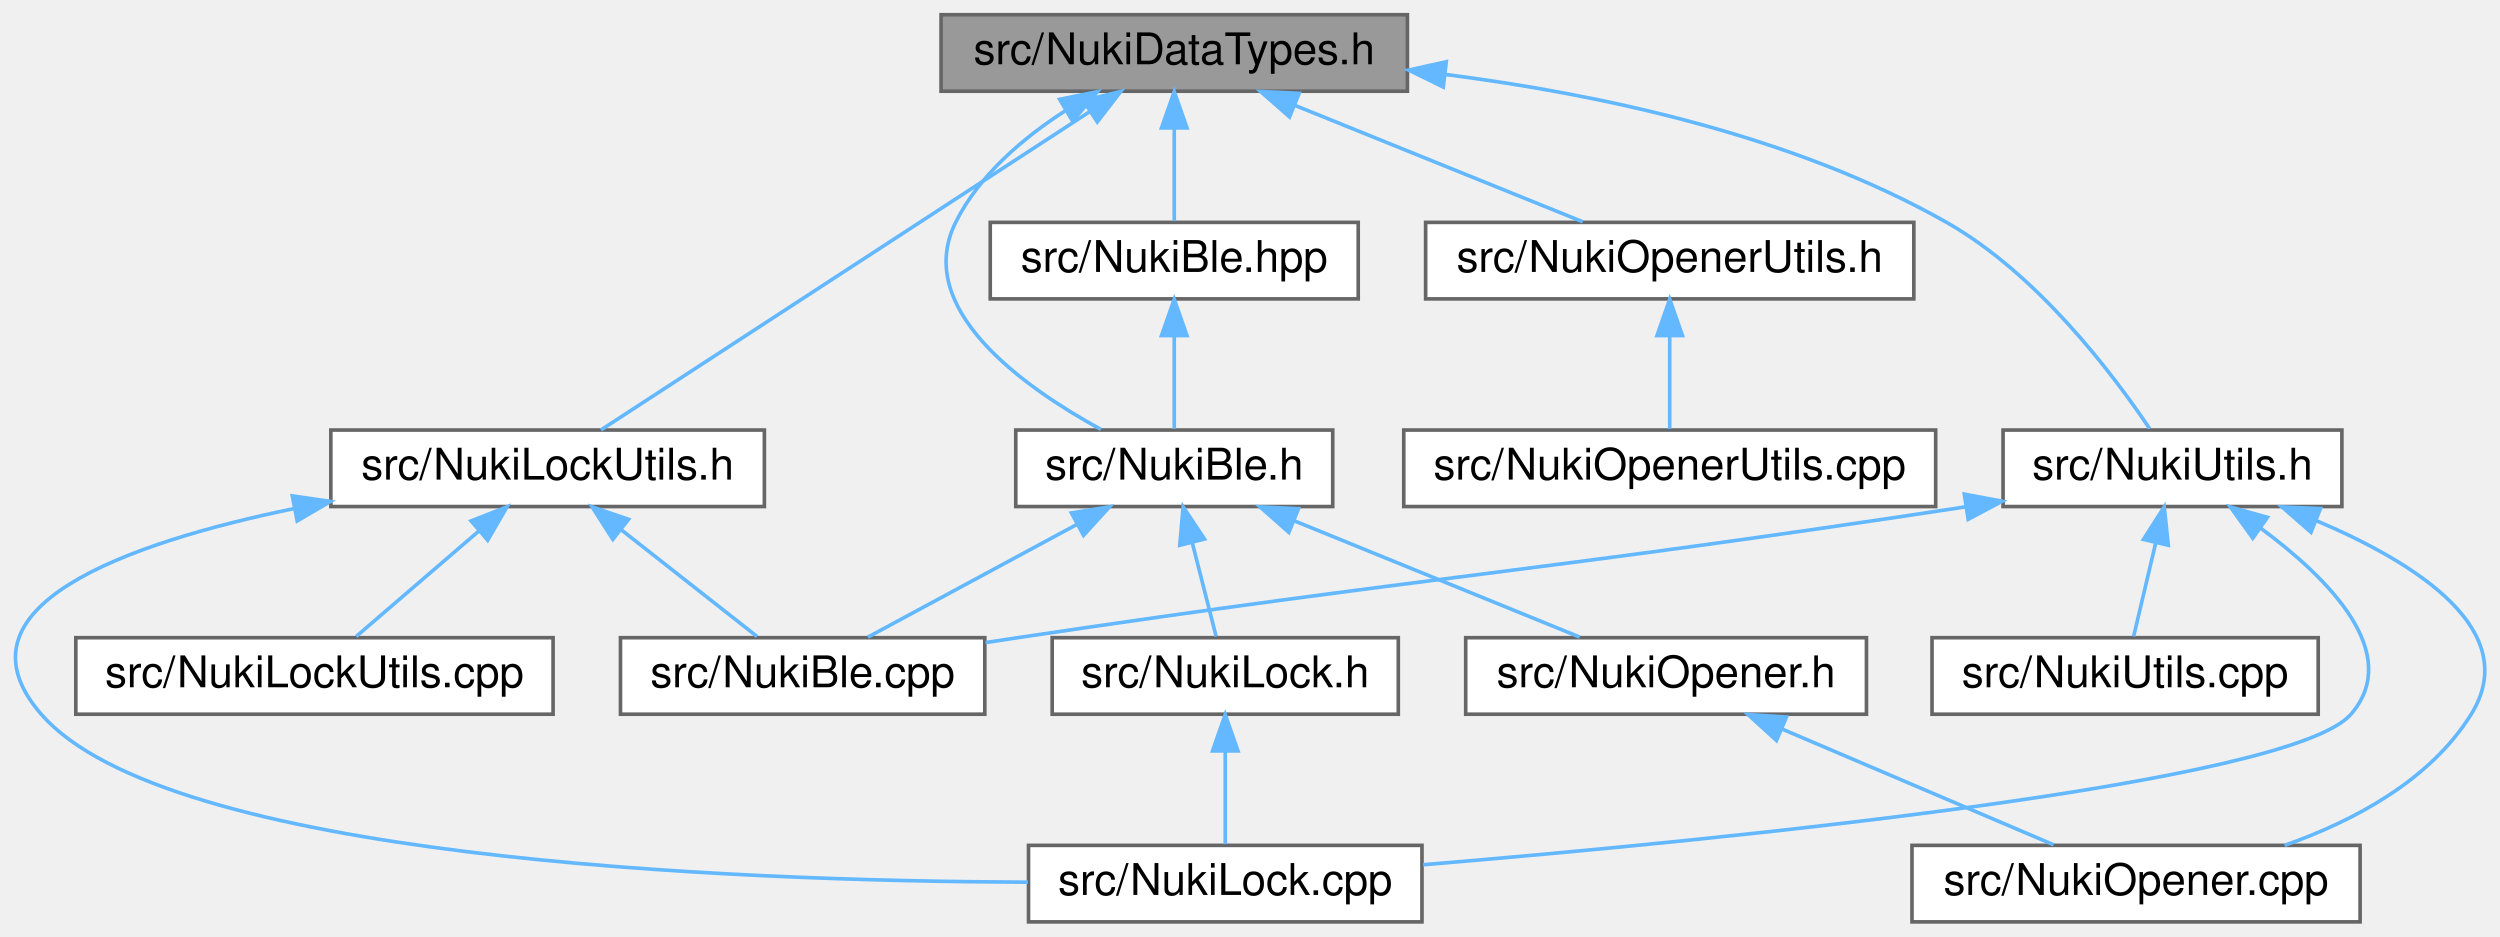
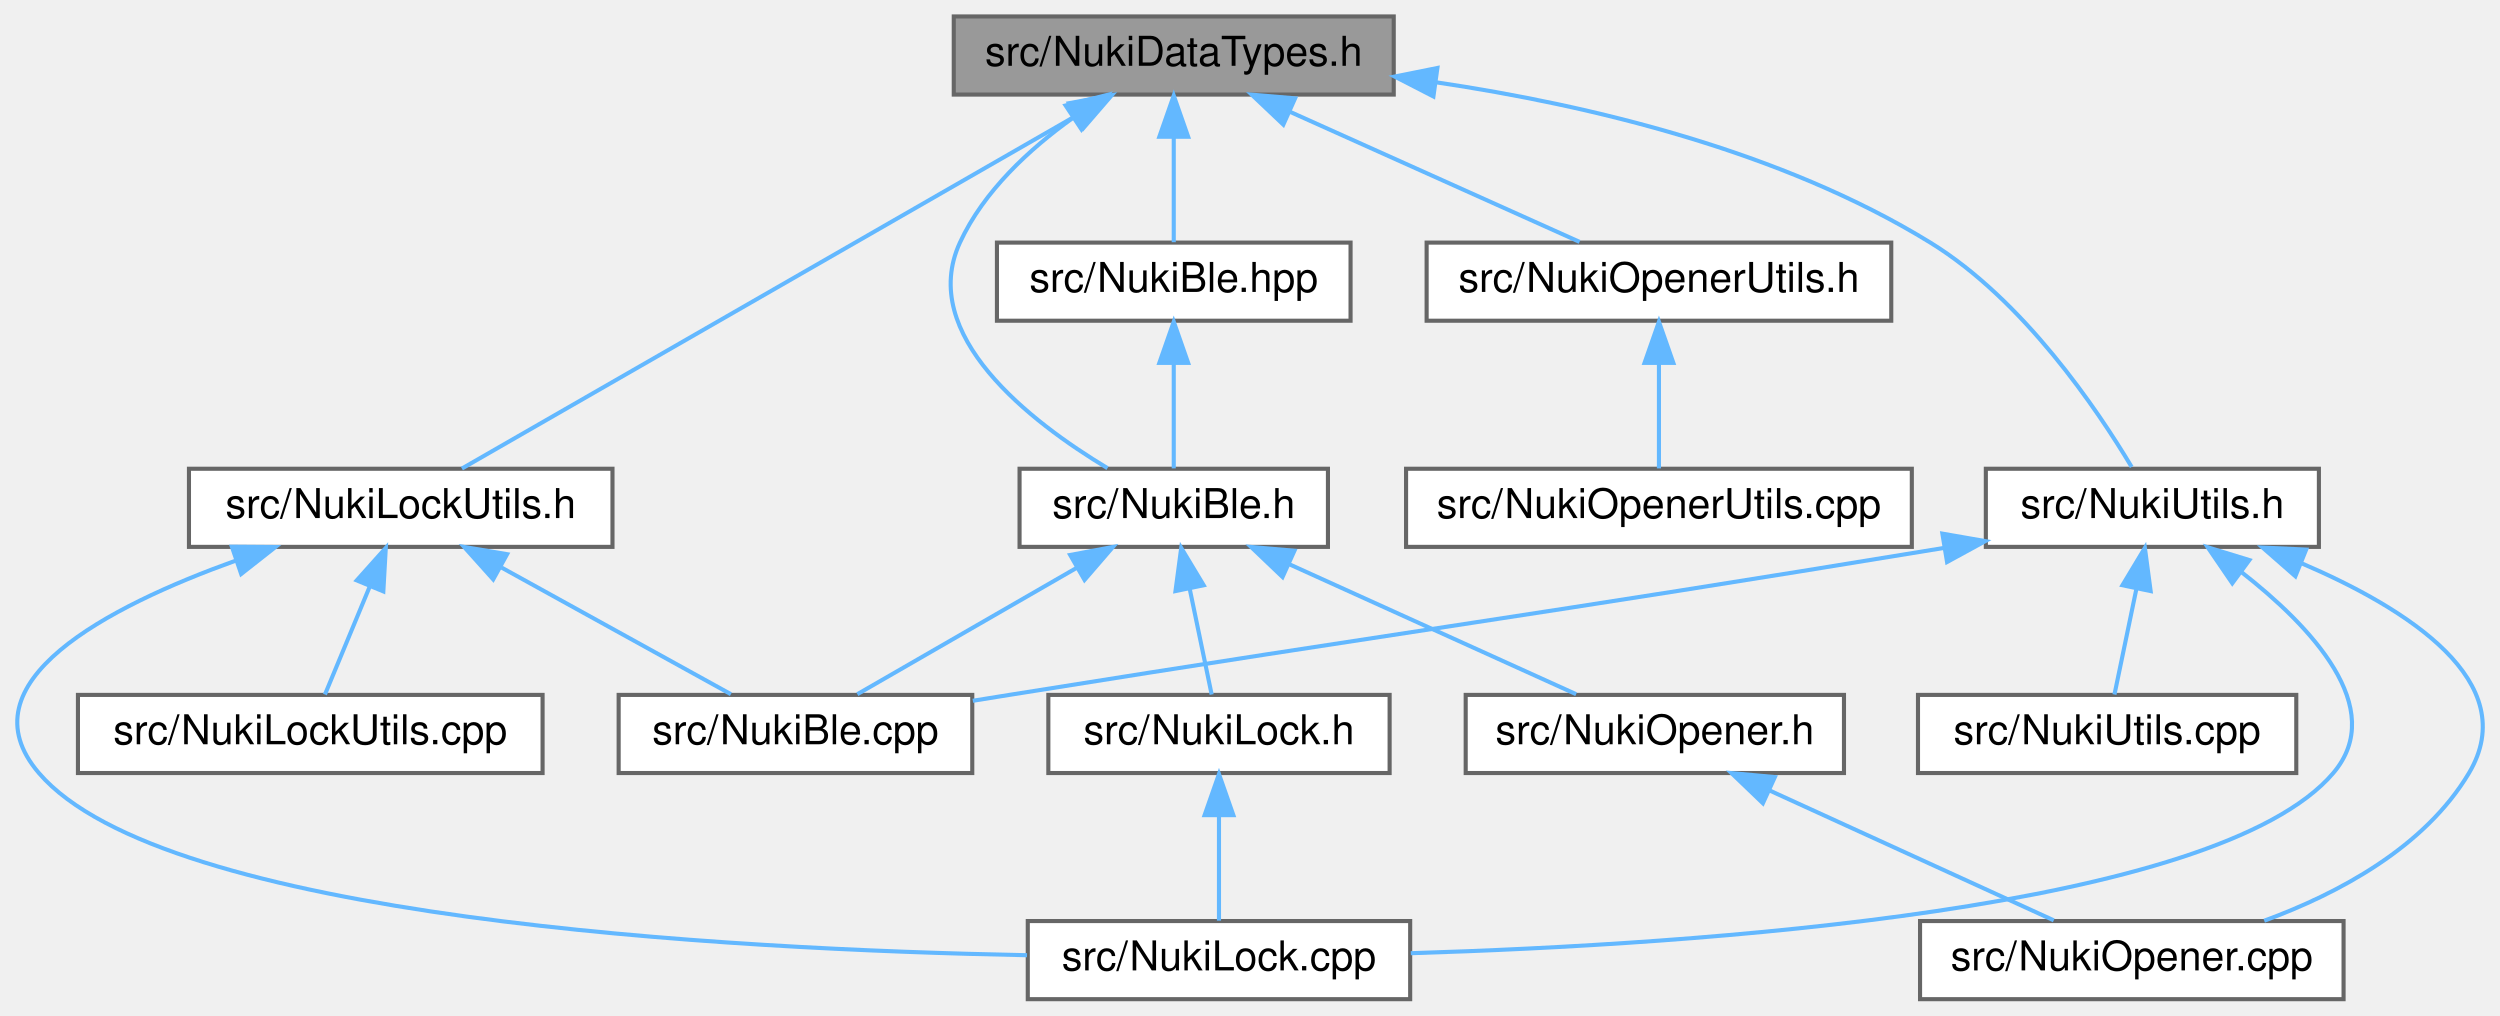
- <svg xmlns="http://www.w3.org/2000/svg" xmlns:xlink="http://www.w3.org/1999/xlink" width="686pt" height="257pt" viewBox="0.00 0.00 686.21 257.00">
-   <g id="graph0" class="graph" transform="scale(1 1) rotate(0) translate(4 253)">
+ <svg xmlns="http://www.w3.org/2000/svg" xmlns:xlink="http://www.w3.org/1999/xlink" width="608pt" height="247pt" viewBox="0.00 0.00 607.97 247.00">
+   <g id="graph0" class="graph" transform="scale(1 1) rotate(0) translate(4 243)">
    <g id="node1" class="node">
      <g id="a_node1">
        <a xlink:title=" ">
-           <polygon fill="#999999" stroke="#666666" points="382.31,-249 254.31,-249 254.31,-228 382.31,-228 382.31,-249" />
-           <text text-anchor="middle" x="318.31" y="-235.4" font-family="Helvetica,sans-Serif" font-size="12.00">src/NukiDataTypes.h</text>
+           <polygon fill="#999999" stroke="#666666" points="334.94,-239 227.94,-239 227.94,-220 334.94,-220 334.94,-239" />
+           <text text-anchor="middle" x="281.44" y="-227" font-family="Helvetica,sans-Serif" font-size="10.00">src/NukiDataTypes.h</text>
        </a>
      </g>
    </g>
    <g id="node2" class="node">
      <g id="a_node2">
        <a xlink:href="_nuki_ble_8h.html" target="_top" xlink:title=" ">
-           <polygon fill="white" stroke="#666666" points="361.81,-135 274.81,-135 274.81,-114 361.81,-114 361.81,-135" />
-           <text text-anchor="middle" x="318.31" y="-121.4" font-family="Helvetica,sans-Serif" font-size="12.00">src/NukiBle.h</text>
+           <polygon fill="white" stroke="#666666" points="318.94,-129 243.94,-129 243.94,-110 318.94,-110 318.94,-129" />
+           <text text-anchor="middle" x="281.44" y="-117" font-family="Helvetica,sans-Serif" font-size="10.00">src/NukiBle.h</text>
        </a>
      </g>
    </g>
    <g id="edge1" class="edge">
-       <path fill="none" stroke="#63b8ff" d="M288.51,-222.71C276.86,-215.23 264.76,-204.97 258.31,-192 246.62,-168.46 276.52,-147.02 298.18,-135.17" />
-       <polygon fill="#63b8ff" stroke="#63b8ff" points="286.85,-225.79 297.24,-227.87 290.42,-219.77 286.85,-225.79" />
+       <path fill="none" stroke="#63b8ff" d="M256.86,-214.29C246.35,-206.76 235.19,-196.48 229.44,-184 219.13,-161.61 246.5,-140.48 265.33,-129.14" />
+       <polygon fill="#63b8ff" stroke="#63b8ff" points="255.14,-217.35 265.41,-219.95 259.01,-211.51 255.14,-217.35" />
    </g>
    <g id="node8" class="node">
      <g id="a_node8">
        <a xlink:href="_nuki_ble_8hpp.html" target="_top" xlink:title=" ">
-           <polygon fill="white" stroke="#666666" points="368.81,-192 267.81,-192 267.81,-171 368.81,-171 368.81,-192" />
-           <text text-anchor="middle" x="318.31" y="-178.4" font-family="Helvetica,sans-Serif" font-size="12.00">src/NukiBle.hpp</text>
+           <polygon fill="white" stroke="#666666" points="324.44,-184 238.44,-184 238.44,-165 324.44,-165 324.44,-184" />
+           <text text-anchor="middle" x="281.44" y="-172" font-family="Helvetica,sans-Serif" font-size="10.00">src/NukiBle.hpp</text>
        </a>
      </g>
    </g>
    <g id="edge7" class="edge">
-       <path fill="none" stroke="#63b8ff" d="M318.31,-217.86C318.31,-209.2 318.31,-199.42 318.31,-192.34" />
-       <polygon fill="#63b8ff" stroke="#63b8ff" points="314.81,-217.92 318.31,-227.92 321.81,-217.92 314.81,-217.92" />
+       <path fill="none" stroke="#63b8ff" d="M281.44,-209.66C281.44,-200.93 281.44,-190.99 281.44,-184.09" />
+       <polygon fill="#63b8ff" stroke="#63b8ff" points="277.94,-209.75 281.44,-219.75 284.94,-209.75 277.94,-209.75" />
    </g>
    <g id="node9" class="node">
      <g id="a_node9">
        <a xlink:href="_nuki_lock_utils_8h.html" target="_top" xlink:title=" ">
-           <polygon fill="white" stroke="#666666" points="205.81,-135 86.81,-135 86.81,-114 205.81,-114 205.81,-135" />
-           <text text-anchor="middle" x="146.31" y="-121.4" font-family="Helvetica,sans-Serif" font-size="12.00">src/NukiLockUtils.h</text>
+           <polygon fill="white" stroke="#666666" points="144.94,-129 41.94,-129 41.94,-110 144.94,-110 144.94,-129" />
+           <text text-anchor="middle" x="93.44" y="-117" font-family="Helvetica,sans-Serif" font-size="10.00">src/NukiLockUtils.h</text>
        </a>
      </g>
    </g>
    <g id="edge9" class="edge">
-       <path fill="none" stroke="#63b8ff" d="M295.25,-222.48C259.28,-199.06 190.87,-154.51 160.94,-135.02" />
-       <polygon fill="#63b8ff" stroke="#63b8ff" points="293.36,-225.43 303.65,-227.95 297.18,-219.56 293.36,-225.43" />
+       <path fill="none" stroke="#63b8ff" d="M257.69,-214.86C218.36,-192.26 140.81,-147.71 108.32,-129.05" />
+       <polygon fill="#63b8ff" stroke="#63b8ff" points="255.96,-217.9 266.37,-219.84 259.45,-211.83 255.96,-217.9" />
    </g>
    <g id="node11" class="node">
      <g id="a_node11">
        <a xlink:href="_nuki_opener_utils_8h.html" target="_top" xlink:title=" ">
-           <polygon fill="white" stroke="#666666" points="521.31,-192 387.31,-192 387.31,-171 521.31,-171 521.31,-192" />
-           <text text-anchor="middle" x="454.31" y="-178.4" font-family="Helvetica,sans-Serif" font-size="12.00">src/NukiOpenerUtils.h</text>
+           <polygon fill="white" stroke="#666666" points="455.94,-184 342.94,-184 342.94,-165 455.94,-165 455.94,-184" />
+           <text text-anchor="middle" x="399.44" y="-172" font-family="Helvetica,sans-Serif" font-size="10.00">src/NukiOpenerUtils.h</text>
        </a>
      </g>
    </g>
    <g id="edge13" class="edge">
-       <path fill="none" stroke="#63b8ff" d="M351.58,-224.05C375.99,-214.17 408.57,-201 430.44,-192.16" />
-       <polygon fill="#63b8ff" stroke="#63b8ff" points="349.96,-220.93 342,-227.92 352.59,-227.42 349.96,-220.93" />
+       <path fill="none" stroke="#63b8ff" d="M309.79,-215.77C331.56,-205.99 361.03,-192.75 380.14,-184.17" />
+       <polygon fill="#63b8ff" stroke="#63b8ff" points="308.09,-212.69 300.4,-219.98 310.95,-219.08 308.09,-212.69" />
    </g>
    <g id="node13" class="node">
      <g id="a_node13">
        <a xlink:href="_nuki_utils_8h.html" target="_top" xlink:title=" ">
-           <polygon fill="white" stroke="#666666" points="638.81,-135 545.81,-135 545.81,-114 638.81,-114 638.81,-135" />
-           <text text-anchor="middle" x="592.31" y="-121.4" font-family="Helvetica,sans-Serif" font-size="12.00">src/NukiUtils.h</text>
+           <polygon fill="white" stroke="#666666" points="559.94,-129 478.94,-129 478.94,-110 559.94,-110 559.94,-129" />
+           <text text-anchor="middle" x="519.44" y="-117" font-family="Helvetica,sans-Serif" font-size="10.00">src/NukiUtils.h</text>
        </a>
      </g>
    </g>
    <g id="edge15" class="edge">
-       <path fill="none" stroke="#63b8ff" d="M392.66,-232.61C435.22,-227.18 488.33,-215.81 530.31,-192 555.3,-177.83 576.1,-150.2 586.03,-135.4" />
-       <polygon fill="#63b8ff" stroke="#63b8ff" points="392.16,-229.14 382.64,-233.8 392.98,-236.09 392.16,-229.14" />
+       <path fill="none" stroke="#63b8ff" d="M345.41,-222.96C382.65,-217.41 429.24,-206.28 465.44,-184 488.12,-170.04 506.09,-143.35 514.41,-129.43" />
+       <polygon fill="#63b8ff" stroke="#63b8ff" points="344.59,-219.54 335.17,-224.38 345.56,-226.47 344.59,-219.54" />
    </g>
    <g id="node3" class="node">
      <g id="a_node3">
        <a xlink:href="_nuki_ble_8cpp.html" target="_top" xlink:title=" ">
-           <polygon fill="white" stroke="#666666" points="266.31,-78 166.31,-78 166.31,-57 266.31,-57 266.31,-78" />
-           <text text-anchor="middle" x="216.31" y="-64.4" font-family="Helvetica,sans-Serif" font-size="12.00">src/NukiBle.cpp</text>
+           <polygon fill="white" stroke="#666666" points="232.44,-74 146.44,-74 146.44,-55 232.44,-55 232.44,-74" />
+           <text text-anchor="middle" x="189.44" y="-62" font-family="Helvetica,sans-Serif" font-size="10.00">src/NukiBle.cpp</text>
        </a>
      </g>
    </g>
    <g id="edge2" class="edge">
-       <path fill="none" stroke="#63b8ff" d="M291.64,-109.12C273.54,-99.36 250.11,-86.72 234.22,-78.16" />
-       <polygon fill="#63b8ff" stroke="#63b8ff" points="290.08,-112.25 300.55,-113.92 293.41,-106.09 290.08,-112.25" />
+       <path fill="none" stroke="#63b8ff" d="M257.95,-104.97C241.13,-95.28 218.99,-82.52 204.49,-74.17" />
+       <polygon fill="#63b8ff" stroke="#63b8ff" points="256.25,-108.03 266.66,-109.98 259.74,-101.96 256.25,-108.03" />
    </g>
    <g id="node4" class="node">
      <g id="a_node4">
        <a xlink:href="_nuki_lock_8h.html" target="_top" xlink:title=" ">
-           <polygon fill="white" stroke="#666666" points="379.81,-78 284.81,-78 284.81,-57 379.81,-57 379.81,-78" />
-           <text text-anchor="middle" x="332.31" y="-64.4" font-family="Helvetica,sans-Serif" font-size="12.00">src/NukiLock.h</text>
+           <polygon fill="white" stroke="#666666" points="333.94,-74 250.94,-74 250.94,-55 333.94,-55 333.94,-74" />
+           <text text-anchor="middle" x="292.44" y="-62" font-family="Helvetica,sans-Serif" font-size="10.00">src/NukiLock.h</text>
        </a>
      </g>
    </g>
    <g id="edge3" class="edge">
-       <path fill="none" stroke="#63b8ff" d="M323.24,-104.14C325.46,-95.42 327.99,-85.5 329.81,-78.34" />
-       <polygon fill="#63b8ff" stroke="#63b8ff" points="319.83,-103.37 320.75,-113.92 326.61,-105.09 319.83,-103.37" />
+       <path fill="none" stroke="#63b8ff" d="M285.29,-99.95C287.12,-91.15 289.21,-81.06 290.66,-74.09" />
+       <polygon fill="#63b8ff" stroke="#63b8ff" points="281.86,-99.25 283.26,-109.75 288.72,-100.67 281.86,-99.25" />
    </g>
    <g id="node6" class="node">
      <g id="a_node6">
        <a xlink:href="_nuki_opener_8h.html" target="_top" xlink:title=" ">
-           <polygon fill="white" stroke="#666666" points="508.31,-78 398.31,-78 398.31,-57 508.31,-57 508.31,-78" />
-           <text text-anchor="middle" x="453.31" y="-64.4" font-family="Helvetica,sans-Serif" font-size="12.00">src/NukiOpener.h</text>
+           <polygon fill="white" stroke="#666666" points="444.44,-74 352.44,-74 352.44,-55 444.44,-55 444.44,-74" />
+           <text text-anchor="middle" x="398.44" y="-62" font-family="Helvetica,sans-Serif" font-size="10.00">src/NukiOpener.h</text>
        </a>
      </g>
    </g>
    <g id="edge5" class="edge">
-       <path fill="none" stroke="#63b8ff" d="M351.34,-110.05C375.57,-100.17 407.91,-87 429.62,-78.16" />
-       <polygon fill="#63b8ff" stroke="#63b8ff" points="349.77,-106.91 341.83,-113.92 352.41,-113.39 349.77,-106.91" />
+       <path fill="none" stroke="#63b8ff" d="M309.55,-105.77C331.13,-95.99 360.35,-82.75 379.3,-74.17" />
+       <polygon fill="#63b8ff" stroke="#63b8ff" points="307.9,-102.67 300.24,-109.98 310.79,-109.05 307.9,-102.67" />
    </g>
    <g id="node5" class="node">
      <g id="a_node5">
        <a xlink:href="_nuki_lock_8cpp.html" target="_top" xlink:title=" ">
-           <polygon fill="white" stroke="#666666" points="386.31,-21 278.31,-21 278.31,0 386.31,0 386.31,-21" />
-           <text text-anchor="middle" x="332.31" y="-7.4" font-family="Helvetica,sans-Serif" font-size="12.00">src/NukiLock.cpp</text>
+           <polygon fill="white" stroke="#666666" points="338.94,-19 245.94,-19 245.94,0 338.94,0 338.94,-19" />
+           <text text-anchor="middle" x="292.44" y="-7" font-family="Helvetica,sans-Serif" font-size="10.00">src/NukiLock.cpp</text>
        </a>
      </g>
    </g>
    <g id="edge4" class="edge">
-       <path fill="none" stroke="#63b8ff" d="M332.31,-46.86C332.31,-38.2 332.31,-28.42 332.31,-21.34" />
-       <polygon fill="#63b8ff" stroke="#63b8ff" points="328.81,-46.92 332.31,-56.92 335.81,-46.92 328.81,-46.92" />
+       <path fill="none" stroke="#63b8ff" d="M292.44,-44.66C292.44,-35.93 292.44,-25.99 292.44,-19.09" />
+       <polygon fill="#63b8ff" stroke="#63b8ff" points="288.94,-44.75 292.44,-54.75 295.94,-44.75 288.94,-44.75" />
    </g>
    <g id="node7" class="node">
      <g id="a_node7">
        <a xlink:href="_nuki_opener_8cpp.html" target="_top" xlink:title=" ">
-           <polygon fill="white" stroke="#666666" points="643.81,-21 520.81,-21 520.81,0 643.81,0 643.81,-21" />
-           <text text-anchor="middle" x="582.31" y="-7.4" font-family="Helvetica,sans-Serif" font-size="12.00">src/NukiOpener.cpp</text>
+           <polygon fill="white" stroke="#666666" points="565.94,-19 462.94,-19 462.94,0 565.94,0 565.94,-19" />
+           <text text-anchor="middle" x="514.44" y="-7" font-family="Helvetica,sans-Serif" font-size="10.00">src/NukiOpener.cpp</text>
        </a>
      </g>
    </g>
    <g id="edge6" class="edge">
-       <path fill="none" stroke="#63b8ff" d="M485.18,-52.91C508.3,-43.06 539.02,-29.96 559.67,-21.16" />
-       <polygon fill="#63b8ff" stroke="#63b8ff" points="483.61,-49.78 475.78,-56.92 486.36,-56.22 483.61,-49.78" />
+       <path fill="none" stroke="#63b8ff" d="M426.31,-50.77C447.71,-40.99 476.68,-27.75 495.46,-19.17" />
+       <polygon fill="#63b8ff" stroke="#63b8ff" points="424.72,-47.65 417.08,-54.98 427.63,-54.01 424.72,-47.65" />
    </g>
    <g id="edge8" class="edge">
-       <path fill="none" stroke="#63b8ff" d="M318.31,-160.86C318.31,-152.2 318.31,-142.42 318.31,-135.34" />
-       <polygon fill="#63b8ff" stroke="#63b8ff" points="314.81,-160.92 318.31,-170.92 321.81,-160.92 314.81,-160.92" />
+       <path fill="none" stroke="#63b8ff" d="M281.44,-154.66C281.44,-145.93 281.44,-135.99 281.44,-129.09" />
+       <polygon fill="#63b8ff" stroke="#63b8ff" points="277.94,-154.75 281.44,-164.75 284.94,-154.75 277.94,-154.75" />
    </g>
    <g id="edge10" class="edge">
-       <path fill="none" stroke="#63b8ff" d="M166.65,-107.52C178.66,-98.09 193.48,-86.44 203.79,-78.34" />
-       <polygon fill="#63b8ff" stroke="#63b8ff" points="164.21,-104.99 158.51,-113.92 168.53,-110.49 164.21,-104.99" />
+       <path fill="none" stroke="#63b8ff" d="M117.96,-104.97C135.5,-95.28 158.61,-82.52 173.74,-74.17" />
+       <polygon fill="#63b8ff" stroke="#63b8ff" points="115.93,-102.09 108.86,-109.98 119.31,-108.22 115.93,-102.09" />
    </g>
    <g id="edge11" class="edge">
-       <path fill="none" stroke="#63b8ff" d="M76.84,-113.47C30.26,-103.87 -18.25,-86.4 7.31,-57 41.76,-17.4 194.97,-11.23 278.15,-10.89" />
-       <polygon fill="#63b8ff" stroke="#63b8ff" points="76.23,-116.92 86.72,-115.4 77.57,-110.05 76.23,-116.92" />
+       <path fill="none" stroke="#63b8ff" d="M53.43,-106.7C22.06,-95.44 -13.39,-76.98 5.44,-55 35.83,-19.54 172.52,-12.1 245.76,-10.69" />
+       <polygon fill="#63b8ff" stroke="#63b8ff" points="52.38,-110.04 62.97,-109.96 54.64,-103.41 52.38,-110.04" />
    </g>
    <g id="node10" class="node">
      <g id="a_node10">
        <a xlink:href="_nuki_lock_utils_8cpp.html" target="_top" xlink:title=" ">
-           <polygon fill="white" stroke="#666666" points="147.81,-78 16.81,-78 16.81,-57 147.81,-57 147.81,-78" />
-           <text text-anchor="middle" x="82.31" y="-64.4" font-family="Helvetica,sans-Serif" font-size="12.00">src/NukiLockUtils.cpp</text>
+           <polygon fill="white" stroke="#666666" points="127.94,-74 14.94,-74 14.94,-55 127.94,-55 127.94,-74" />
+           <text text-anchor="middle" x="71.44" y="-62" font-family="Helvetica,sans-Serif" font-size="10.00">src/NukiLockUtils.cpp</text>
        </a>
      </g>
    </g>
    <g id="edge12" class="edge">
-       <path fill="none" stroke="#63b8ff" d="M127.4,-107.25C116.48,-97.86 103.1,-86.36 93.77,-78.34" />
-       <polygon fill="#63b8ff" stroke="#63b8ff" points="125.3,-110.06 135.17,-113.92 129.86,-104.75 125.3,-110.06" />
+       <path fill="none" stroke="#63b8ff" d="M85.86,-100.24C82.18,-91.37 77.93,-81.14 75.01,-74.09" />
+       <polygon fill="#63b8ff" stroke="#63b8ff" points="82.74,-101.85 89.81,-109.75 89.21,-99.17 82.74,-101.85" />
    </g>
    <g id="node12" class="node">
      <g id="a_node12">
        <a xlink:href="_nuki_opener_utils_8cpp.html" target="_top" xlink:title=" ">
-           <polygon fill="white" stroke="#666666" points="527.31,-135 381.31,-135 381.31,-114 527.31,-114 527.31,-135" />
-           <text text-anchor="middle" x="454.31" y="-121.4" font-family="Helvetica,sans-Serif" font-size="12.00">src/NukiOpenerUtils.cpp</text>
+           <polygon fill="white" stroke="#666666" points="460.94,-129 337.94,-129 337.94,-110 460.94,-110 460.94,-129" />
+           <text text-anchor="middle" x="399.44" y="-117" font-family="Helvetica,sans-Serif" font-size="10.00">src/NukiOpenerUtils.cpp</text>
        </a>
      </g>
    </g>
    <g id="edge14" class="edge">
-       <path fill="none" stroke="#63b8ff" d="M454.31,-160.86C454.31,-152.2 454.31,-142.42 454.31,-135.34" />
-       <polygon fill="#63b8ff" stroke="#63b8ff" points="450.81,-160.92 454.31,-170.92 457.81,-160.92 450.81,-160.92" />
+       <path fill="none" stroke="#63b8ff" d="M399.44,-154.66C399.44,-145.93 399.44,-135.99 399.44,-129.09" />
+       <polygon fill="#63b8ff" stroke="#63b8ff" points="395.94,-154.75 399.44,-164.75 402.94,-154.75 395.94,-154.75" />
    </g>
    <g id="edge16" class="edge">
-       <path fill="none" stroke="#63b8ff" d="M535.54,-113.92C418.9,-96.14 387.96,-94.84 275.31,-78 272.44,-77.57 269.49,-77.12 266.51,-76.66" />
-       <polygon fill="#63b8ff" stroke="#63b8ff" points="535.17,-117.41 545.58,-115.46 536.23,-110.49 535.17,-117.41" />
+       <path fill="none" stroke="#63b8ff" d="M468.73,-109.74C367.12,-93 339.99,-89.8 241.44,-74 238.55,-73.54 235.57,-73.06 232.57,-72.57" />
+       <polygon fill="#63b8ff" stroke="#63b8ff" points="468.37,-113.22 478.81,-111.4 469.51,-106.32 468.37,-113.22" />
    </g>
    <g id="edge17" class="edge">
-       <path fill="none" stroke="#63b8ff" d="M616.51,-108.07C635.22,-94.25 655.7,-73.66 641.31,-57 624.92,-38.02 470.85,-22.71 386.65,-15.68" />
-       <polygon fill="#63b8ff" stroke="#63b8ff" points="614.36,-105.3 608.17,-113.9 618.37,-111.03 614.36,-105.3" />
+       <path fill="none" stroke="#63b8ff" d="M540.97,-103.97C558,-90.7 576.87,-70.81 563.44,-55 535.2,-21.75 408.85,-13.3 339.09,-11.18" />
+       <polygon fill="#63b8ff" stroke="#63b8ff" points="538.88,-101.15 532.9,-109.9 543.03,-106.79 538.88,-101.15" />
    </g>
    <g id="edge18" class="edge">
-       <path fill="none" stroke="#63b8ff" d="M631.9,-110.08C659.32,-98.46 688.54,-79.91 674.31,-57 663.03,-38.84 642.11,-27.7 623.07,-21" />
-       <polygon fill="#63b8ff" stroke="#63b8ff" points="630.33,-106.94 622.35,-113.9 632.93,-113.44 630.33,-106.94" />
+       <path fill="none" stroke="#63b8ff" d="M555.61,-106.06C581.49,-94.99 609.62,-77.15 596.44,-55 585.67,-36.91 564.69,-25.71 546.65,-19.08" />
+       <polygon fill="#63b8ff" stroke="#63b8ff" points="554.22,-102.85 546.25,-109.83 556.84,-109.34 554.22,-102.85" />
    </g>
    <g id="node14" class="node">
      <g id="a_node14">
        <a xlink:href="_nuki_utils_8cpp.html" target="_top" xlink:title=" ">
-           <polygon fill="white" stroke="#666666" points="632.31,-78 526.31,-78 526.31,-57 632.31,-57 632.31,-78" />
-           <text text-anchor="middle" x="579.31" y="-64.4" font-family="Helvetica,sans-Serif" font-size="12.00">src/NukiUtils.cpp</text>
+           <polygon fill="white" stroke="#666666" points="554.44,-74 462.44,-74 462.44,-55 554.44,-55 554.44,-74" />
+           <text text-anchor="middle" x="508.44" y="-62" font-family="Helvetica,sans-Serif" font-size="10.00">src/NukiUtils.cpp</text>
        </a>
      </g>
    </g>
    <g id="edge19" class="edge">
-       <path fill="none" stroke="#63b8ff" d="M587.74,-104.14C585.68,-95.42 583.33,-85.5 581.64,-78.34" />
-       <polygon fill="#63b8ff" stroke="#63b8ff" points="584.34,-104.99 590.05,-113.92 591.16,-103.38 584.34,-104.99" />
+       <path fill="none" stroke="#63b8ff" d="M515.59,-99.95C513.76,-91.15 511.67,-81.06 510.22,-74.09" />
+       <polygon fill="#63b8ff" stroke="#63b8ff" points="512.16,-100.67 517.62,-109.75 519.02,-99.25 512.16,-100.67" />
    </g>
  </g>
</svg>
